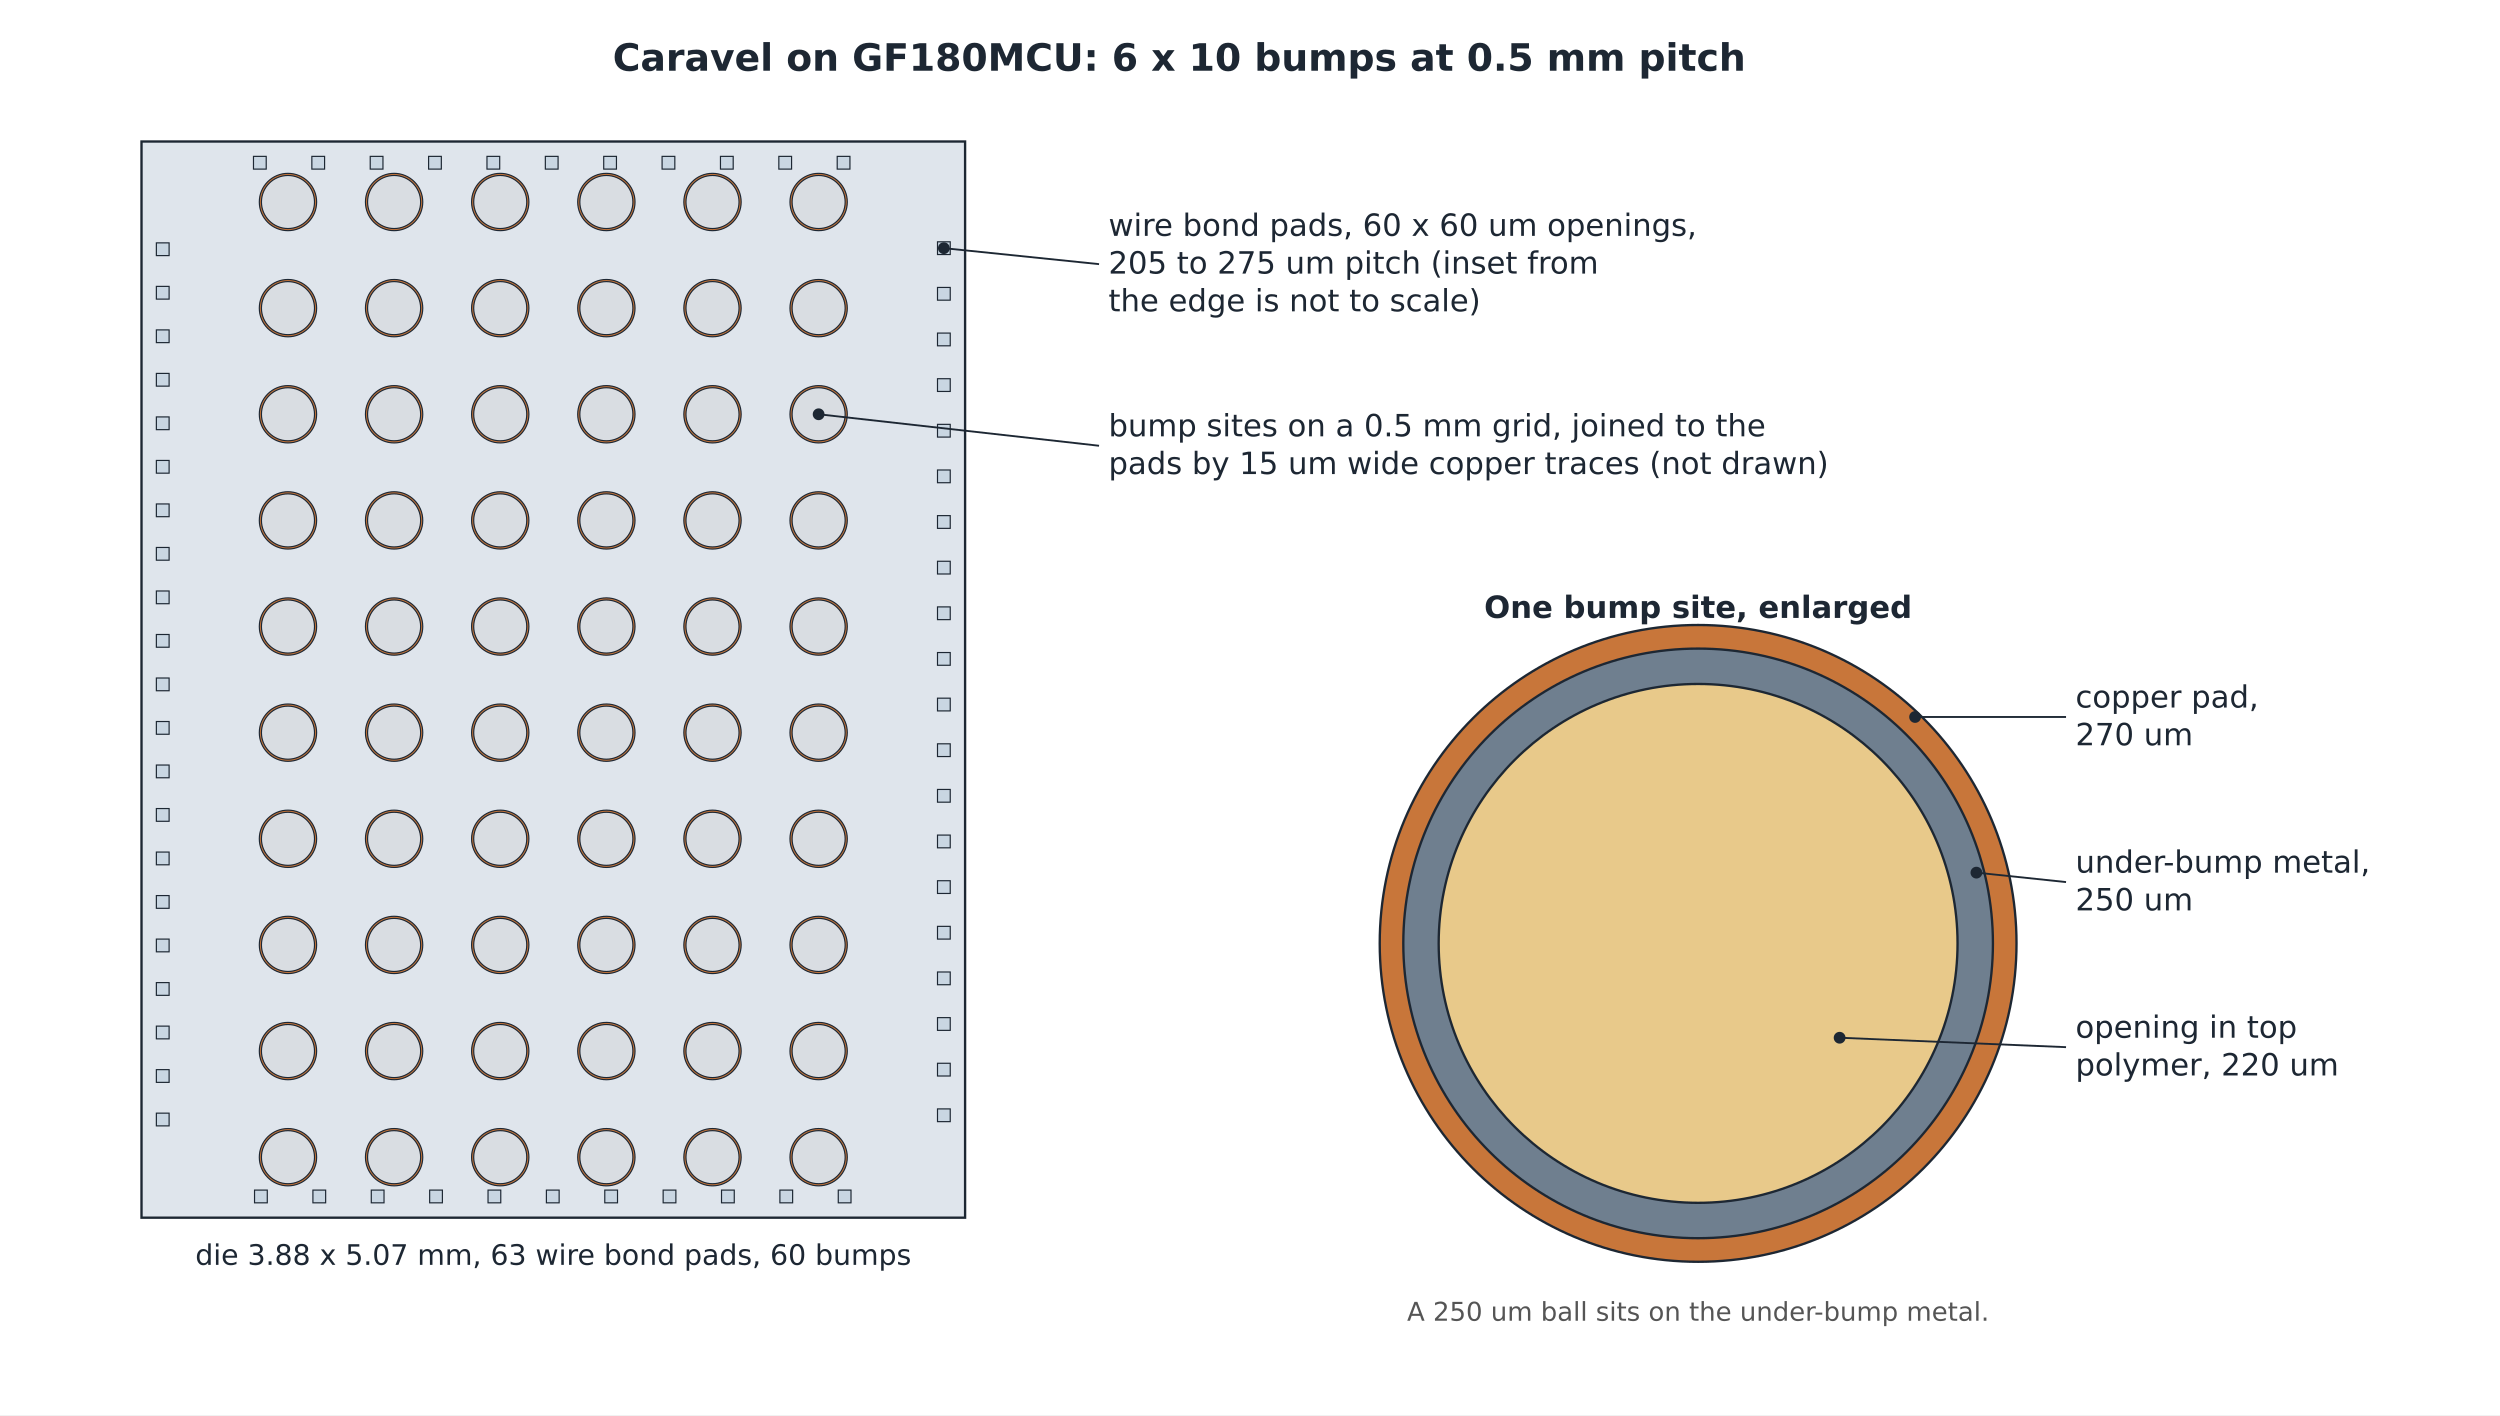
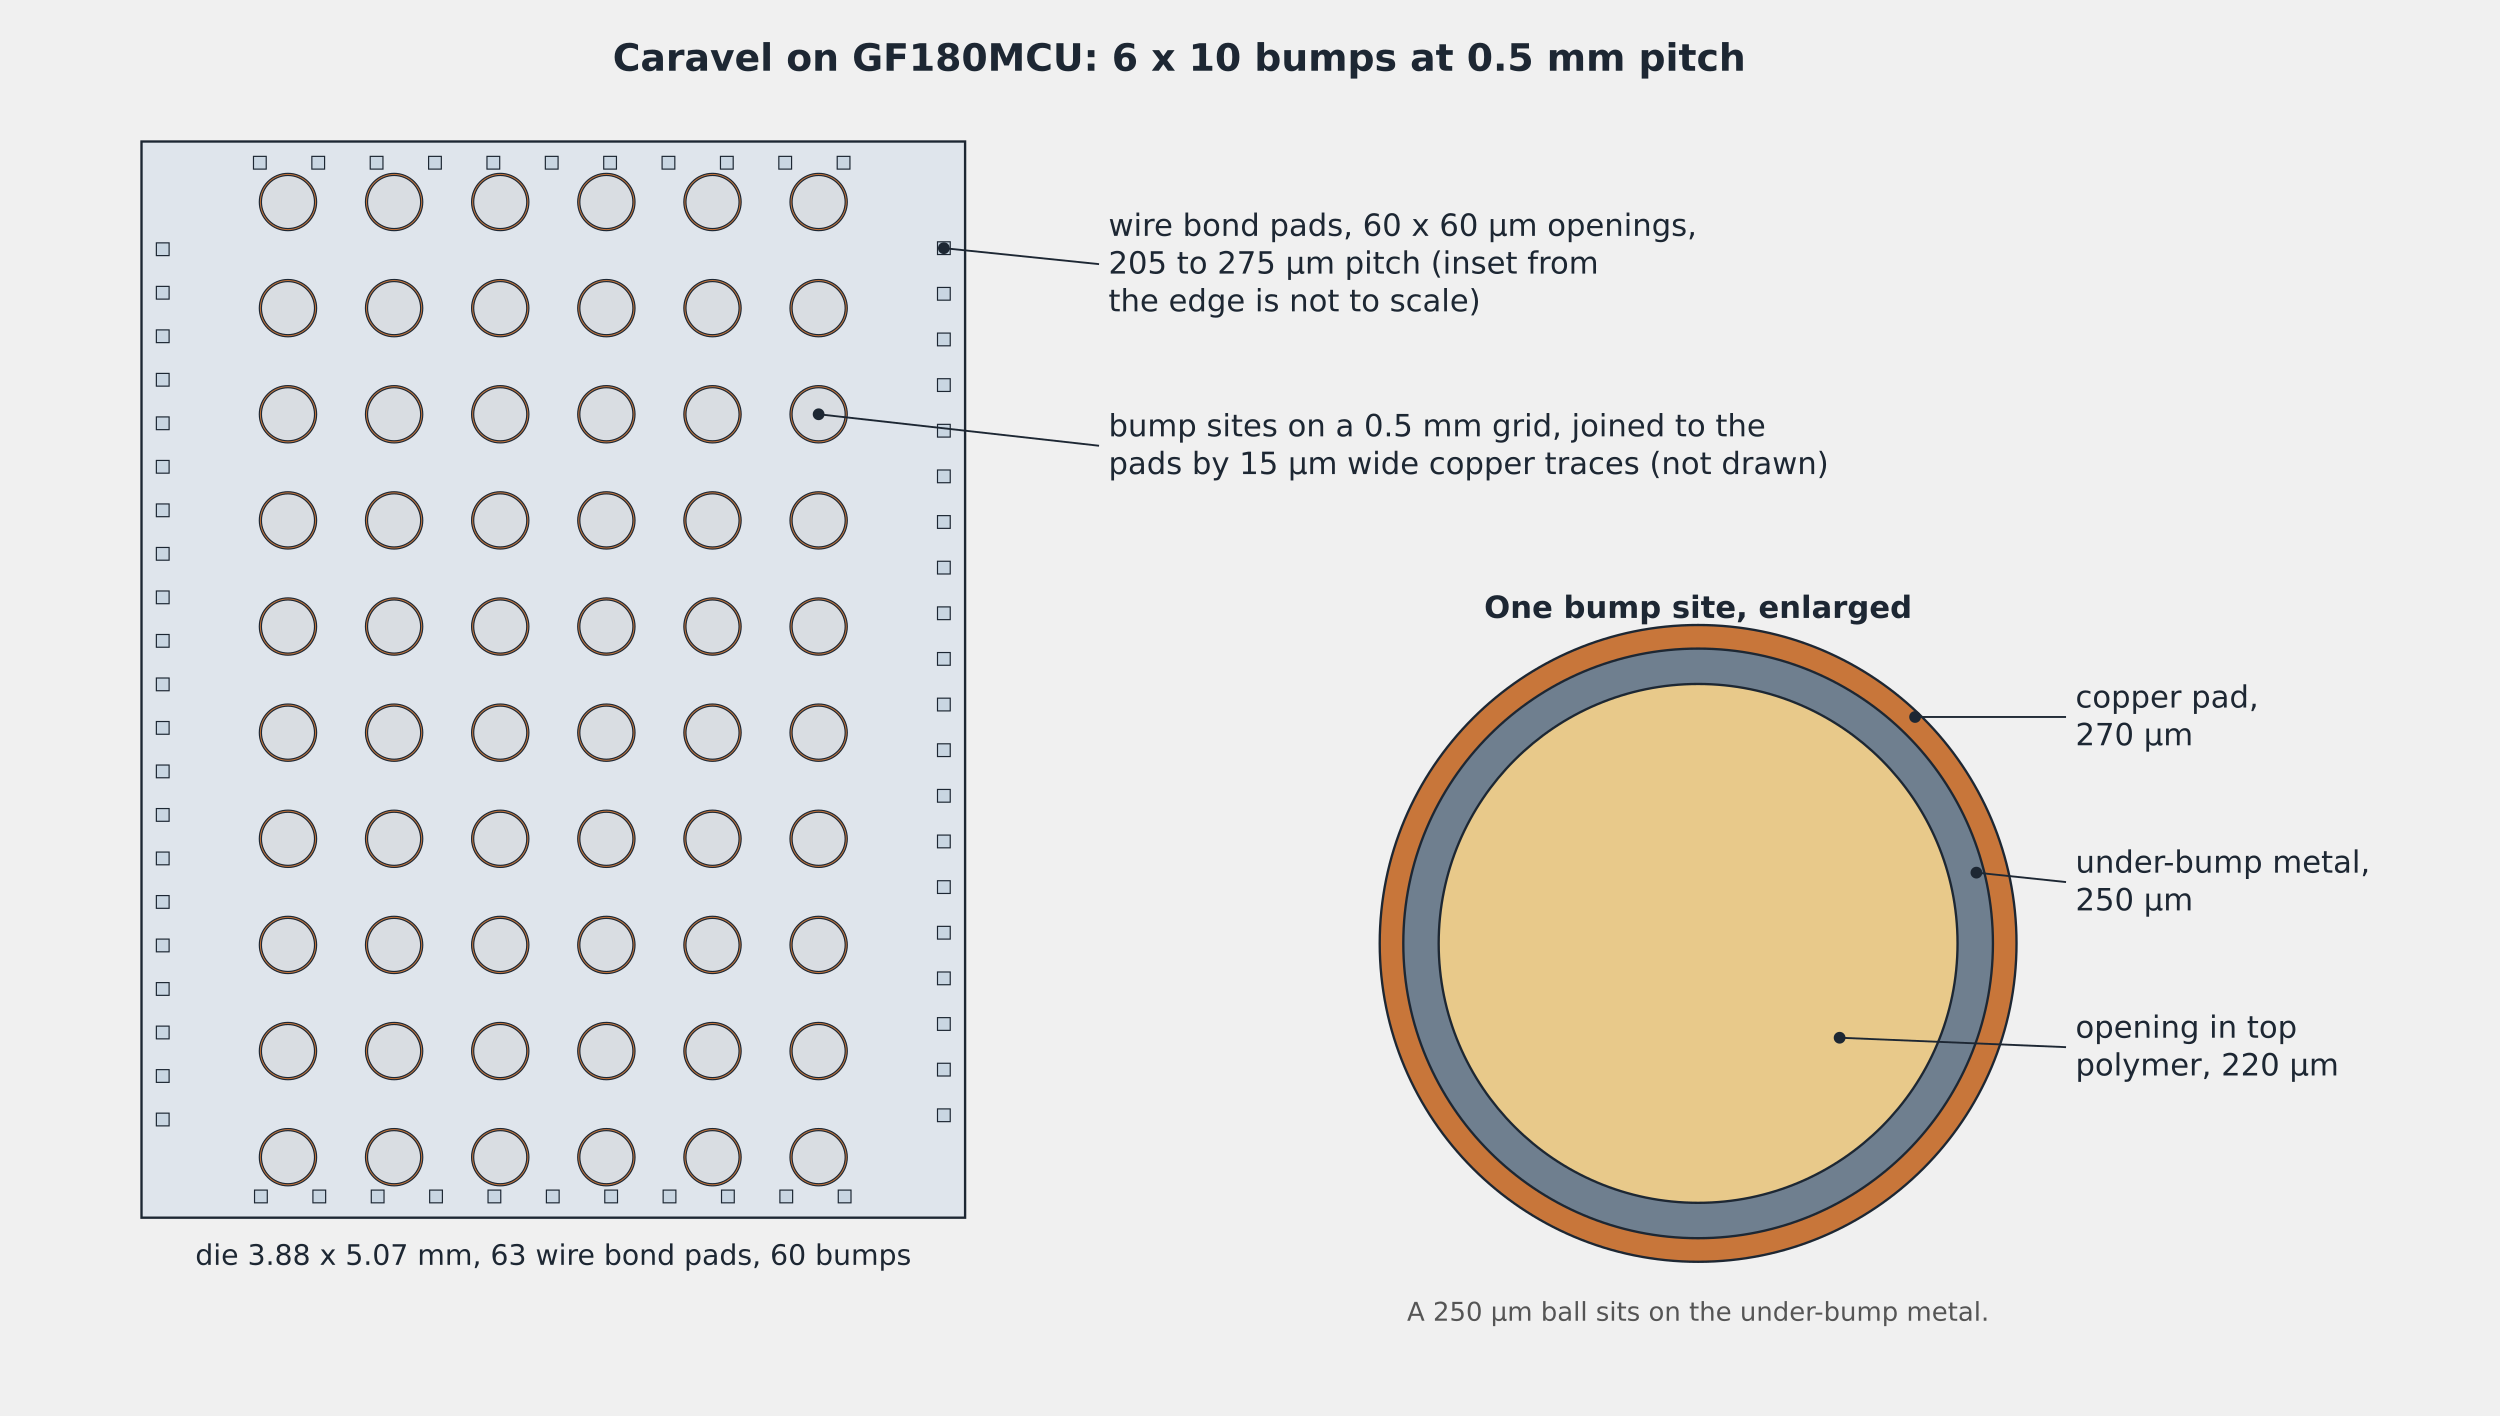
<svg xmlns="http://www.w3.org/2000/svg" viewBox="0 0 1060 600" width="1060" height="600" role="img" aria-label="Caravel bump layout from the open_pdks Micross generator">
  <defs>
    <marker id="arr" viewBox="0 0 10 10" refX="9" refY="5" markerWidth="7" markerHeight="7" orient="auto-start-reverse">
      <path d="M0,0 L10,5 L0,10 z" fill="#1d2733" />
    </marker>
  </defs>
-   <rect width="1060" height="600" fill="#ffffff" />
  <g transform="translate(0,0)">
    <text x="500" y="30" font-size="16" text-anchor="middle" fill="#1d2733" font-weight="bold" font-family="DejaVu Sans, Arial, Helvetica, sans-serif">Caravel on GF180MCU: 6 x 10 bumps at 0.5 mm pitch</text>
    <rect x="60" y="60" width="349.2" height="456.3" rx="0" fill="#dfe5ec" stroke="#1d2733" stroke-width="1" />
    <rect x="66.3" y="471.975" width="5.4" height="5.4" rx="0" fill="#c9d6e2" stroke="#1d2733" stroke-width="0.5" />
    <rect x="66.3" y="453.525" width="5.4" height="5.4" rx="0" fill="#c9d6e2" stroke="#1d2733" stroke-width="0.5" />
    <rect x="66.3" y="435.075" width="5.4" height="5.4" rx="0" fill="#c9d6e2" stroke="#1d2733" stroke-width="0.5" />
    <rect x="66.3" y="416.625" width="5.4" height="5.4" rx="0" fill="#c9d6e2" stroke="#1d2733" stroke-width="0.5" />
    <rect x="66.3" y="398.175" width="5.4" height="5.4" rx="0" fill="#c9d6e2" stroke="#1d2733" stroke-width="0.5" />
    <rect x="66.3" y="379.725" width="5.4" height="5.4" rx="0" fill="#c9d6e2" stroke="#1d2733" stroke-width="0.5" />
    <rect x="66.3" y="361.275" width="5.4" height="5.4" rx="0" fill="#c9d6e2" stroke="#1d2733" stroke-width="0.5" />
    <rect x="66.3" y="342.825" width="5.4" height="5.4" rx="0" fill="#c9d6e2" stroke="#1d2733" stroke-width="0.5" />
    <rect x="66.3" y="324.375" width="5.4" height="5.4" rx="0" fill="#c9d6e2" stroke="#1d2733" stroke-width="0.5" />
    <rect x="66.3" y="305.925" width="5.4" height="5.4" rx="0" fill="#c9d6e2" stroke="#1d2733" stroke-width="0.5" />
    <rect x="66.3" y="287.475" width="5.4" height="5.4" rx="0" fill="#c9d6e2" stroke="#1d2733" stroke-width="0.5" />
    <rect x="66.3" y="269.025" width="5.4" height="5.4" rx="0" fill="#c9d6e2" stroke="#1d2733" stroke-width="0.5" />
    <rect x="66.3" y="250.575" width="5.4" height="5.4" rx="0" fill="#c9d6e2" stroke="#1d2733" stroke-width="0.5" />
    <rect x="66.3" y="232.125" width="5.4" height="5.4" rx="0" fill="#c9d6e2" stroke="#1d2733" stroke-width="0.5" />
    <rect x="66.3" y="213.675" width="5.4" height="5.4" rx="0" fill="#c9d6e2" stroke="#1d2733" stroke-width="0.5" />
    <rect x="66.3" y="195.225" width="5.4" height="5.4" rx="0" fill="#c9d6e2" stroke="#1d2733" stroke-width="0.5" />
    <rect x="66.3" y="176.775" width="5.4" height="5.4" rx="0" fill="#c9d6e2" stroke="#1d2733" stroke-width="0.5" />
    <rect x="66.3" y="158.325" width="5.4" height="5.4" rx="0" fill="#c9d6e2" stroke="#1d2733" stroke-width="0.5" />
    <rect x="66.3" y="139.875" width="5.4" height="5.4" rx="0" fill="#c9d6e2" stroke="#1d2733" stroke-width="0.5" />
    <rect x="66.3" y="121.425" width="5.4" height="5.4" rx="0" fill="#c9d6e2" stroke="#1d2733" stroke-width="0.5" />
    <rect x="66.3" y="102.975" width="5.4" height="5.4" rx="0" fill="#c9d6e2" stroke="#1d2733" stroke-width="0.5" />
    <rect x="397.5" y="470.175" width="5.4" height="5.4" rx="0" fill="#c9d6e2" stroke="#1d2733" stroke-width="0.5" />
    <rect x="397.5" y="450.825" width="5.4" height="5.4" rx="0" fill="#c9d6e2" stroke="#1d2733" stroke-width="0.5" />
    <rect x="397.5" y="431.475" width="5.4" height="5.4" rx="0" fill="#c9d6e2" stroke="#1d2733" stroke-width="0.5" />
    <rect x="397.5" y="412.125" width="5.4" height="5.4" rx="0" fill="#c9d6e2" stroke="#1d2733" stroke-width="0.5" />
    <rect x="397.5" y="392.775" width="5.4" height="5.4" rx="0" fill="#c9d6e2" stroke="#1d2733" stroke-width="0.5" />
    <rect x="397.5" y="373.425" width="5.4" height="5.4" rx="0" fill="#c9d6e2" stroke="#1d2733" stroke-width="0.5" />
    <rect x="397.5" y="354.075" width="5.4" height="5.4" rx="0" fill="#c9d6e2" stroke="#1d2733" stroke-width="0.5" />
    <rect x="397.5" y="334.725" width="5.4" height="5.4" rx="0" fill="#c9d6e2" stroke="#1d2733" stroke-width="0.5" />
    <rect x="397.5" y="315.375" width="5.4" height="5.4" rx="0" fill="#c9d6e2" stroke="#1d2733" stroke-width="0.5" />
    <rect x="397.5" y="296.025" width="5.4" height="5.4" rx="0" fill="#c9d6e2" stroke="#1d2733" stroke-width="0.5" />
    <rect x="397.5" y="276.675" width="5.4" height="5.4" rx="0" fill="#c9d6e2" stroke="#1d2733" stroke-width="0.5" />
    <rect x="397.5" y="257.325" width="5.4" height="5.4" rx="0" fill="#c9d6e2" stroke="#1d2733" stroke-width="0.5" />
    <rect x="397.5" y="237.975" width="5.4" height="5.4" rx="0" fill="#c9d6e2" stroke="#1d2733" stroke-width="0.5" />
    <rect x="397.5" y="218.625" width="5.4" height="5.4" rx="0" fill="#c9d6e2" stroke="#1d2733" stroke-width="0.5" />
    <rect x="397.5" y="199.275" width="5.4" height="5.4" rx="0" fill="#c9d6e2" stroke="#1d2733" stroke-width="0.5" />
    <rect x="397.5" y="179.925" width="5.4" height="5.4" rx="0" fill="#c9d6e2" stroke="#1d2733" stroke-width="0.5" />
    <rect x="397.5" y="160.575" width="5.4" height="5.4" rx="0" fill="#c9d6e2" stroke="#1d2733" stroke-width="0.5" />
    <rect x="397.5" y="141.225" width="5.4" height="5.4" rx="0" fill="#c9d6e2" stroke="#1d2733" stroke-width="0.5" />
    <rect x="397.5" y="121.875" width="5.4" height="5.4" rx="0" fill="#c9d6e2" stroke="#1d2733" stroke-width="0.5" />
    <rect x="397.5" y="102.525" width="5.4" height="5.4" rx="0" fill="#c9d6e2" stroke="#1d2733" stroke-width="0.5" />
    <rect x="107.925" y="504.6" width="5.4" height="5.4" rx="0" fill="#c9d6e2" stroke="#1d2733" stroke-width="0.5" />
    <rect x="107.475" y="66.3" width="5.4" height="5.4" rx="0" fill="#c9d6e2" stroke="#1d2733" stroke-width="0.5" />
    <rect x="132.675" y="504.6" width="5.4" height="5.4" rx="0" fill="#c9d6e2" stroke="#1d2733" stroke-width="0.5" />
    <rect x="132.225" y="66.3" width="5.4" height="5.4" rx="0" fill="#c9d6e2" stroke="#1d2733" stroke-width="0.5" />
    <rect x="157.425" y="504.6" width="5.4" height="5.4" rx="0" fill="#c9d6e2" stroke="#1d2733" stroke-width="0.5" />
    <rect x="156.975" y="66.3" width="5.4" height="5.4" rx="0" fill="#c9d6e2" stroke="#1d2733" stroke-width="0.5" />
    <rect x="182.175" y="504.6" width="5.4" height="5.4" rx="0" fill="#c9d6e2" stroke="#1d2733" stroke-width="0.5" />
    <rect x="181.725" y="66.3" width="5.4" height="5.4" rx="0" fill="#c9d6e2" stroke="#1d2733" stroke-width="0.5" />
    <rect x="206.925" y="504.6" width="5.4" height="5.4" rx="0" fill="#c9d6e2" stroke="#1d2733" stroke-width="0.5" />
    <rect x="206.475" y="66.3" width="5.4" height="5.4" rx="0" fill="#c9d6e2" stroke="#1d2733" stroke-width="0.5" />
    <rect x="231.675" y="504.6" width="5.4" height="5.4" rx="0" fill="#c9d6e2" stroke="#1d2733" stroke-width="0.5" />
    <rect x="231.225" y="66.3" width="5.4" height="5.4" rx="0" fill="#c9d6e2" stroke="#1d2733" stroke-width="0.5" />
    <rect x="256.425" y="504.6" width="5.4" height="5.4" rx="0" fill="#c9d6e2" stroke="#1d2733" stroke-width="0.5" />
    <rect x="255.975" y="66.3" width="5.4" height="5.4" rx="0" fill="#c9d6e2" stroke="#1d2733" stroke-width="0.5" />
    <rect x="281.175" y="504.6" width="5.4" height="5.4" rx="0" fill="#c9d6e2" stroke="#1d2733" stroke-width="0.5" />
    <rect x="280.725" y="66.3" width="5.4" height="5.4" rx="0" fill="#c9d6e2" stroke="#1d2733" stroke-width="0.5" />
    <rect x="305.925" y="504.6" width="5.4" height="5.4" rx="0" fill="#c9d6e2" stroke="#1d2733" stroke-width="0.5" />
    <rect x="305.475" y="66.3" width="5.4" height="5.4" rx="0" fill="#c9d6e2" stroke="#1d2733" stroke-width="0.5" />
    <rect x="330.675" y="504.6" width="5.4" height="5.4" rx="0" fill="#c9d6e2" stroke="#1d2733" stroke-width="0.5" />
    <rect x="330.225" y="66.3" width="5.4" height="5.4" rx="0" fill="#c9d6e2" stroke="#1d2733" stroke-width="0.5" />
    <rect x="355.425" y="504.6" width="5.4" height="5.4" rx="0" fill="#c9d6e2" stroke="#1d2733" stroke-width="0.5" />
    <rect x="354.975" y="66.3" width="5.4" height="5.4" rx="0" fill="#c9d6e2" stroke="#1d2733" stroke-width="0.5" />
    <circle cx="122.1" cy="490.65" r="12.15" fill="#c8763a" stroke="#1d2733" stroke-width="0.5" />
    <circle cx="122.1" cy="490.65" r="11.25" fill="#d9dde2" stroke="#1d2733" stroke-width="0.5" />
    <circle cx="122.1" cy="445.65" r="12.15" fill="#c8763a" stroke="#1d2733" stroke-width="0.5" />
    <circle cx="122.1" cy="445.65" r="11.25" fill="#d9dde2" stroke="#1d2733" stroke-width="0.5" />
    <circle cx="122.1" cy="400.65" r="12.15" fill="#c8763a" stroke="#1d2733" stroke-width="0.5" />
    <circle cx="122.1" cy="400.65" r="11.25" fill="#d9dde2" stroke="#1d2733" stroke-width="0.5" />
    <circle cx="122.1" cy="355.65" r="12.15" fill="#c8763a" stroke="#1d2733" stroke-width="0.5" />
    <circle cx="122.1" cy="355.65" r="11.25" fill="#d9dde2" stroke="#1d2733" stroke-width="0.5" />
    <circle cx="122.1" cy="310.65" r="12.15" fill="#c8763a" stroke="#1d2733" stroke-width="0.5" />
    <circle cx="122.1" cy="310.65" r="11.25" fill="#d9dde2" stroke="#1d2733" stroke-width="0.5" />
    <circle cx="122.1" cy="265.65" r="12.15" fill="#c8763a" stroke="#1d2733" stroke-width="0.5" />
    <circle cx="122.1" cy="265.65" r="11.25" fill="#d9dde2" stroke="#1d2733" stroke-width="0.5" />
    <circle cx="122.1" cy="220.65" r="12.15" fill="#c8763a" stroke="#1d2733" stroke-width="0.5" />
    <circle cx="122.1" cy="220.65" r="11.25" fill="#d9dde2" stroke="#1d2733" stroke-width="0.5" />
    <circle cx="122.1" cy="175.65" r="12.15" fill="#c8763a" stroke="#1d2733" stroke-width="0.5" />
    <circle cx="122.1" cy="175.65" r="11.25" fill="#d9dde2" stroke="#1d2733" stroke-width="0.5" />
    <circle cx="122.1" cy="130.65" r="12.15" fill="#c8763a" stroke="#1d2733" stroke-width="0.5" />
    <circle cx="122.1" cy="130.65" r="11.25" fill="#d9dde2" stroke="#1d2733" stroke-width="0.5" />
    <circle cx="122.1" cy="85.65" r="12.15" fill="#c8763a" stroke="#1d2733" stroke-width="0.5" />
    <circle cx="122.1" cy="85.65" r="11.25" fill="#d9dde2" stroke="#1d2733" stroke-width="0.5" />
    <circle cx="167.1" cy="490.65" r="12.15" fill="#c8763a" stroke="#1d2733" stroke-width="0.5" />
    <circle cx="167.1" cy="490.65" r="11.25" fill="#d9dde2" stroke="#1d2733" stroke-width="0.5" />
    <circle cx="167.1" cy="445.65" r="12.15" fill="#c8763a" stroke="#1d2733" stroke-width="0.5" />
    <circle cx="167.1" cy="445.65" r="11.25" fill="#d9dde2" stroke="#1d2733" stroke-width="0.5" />
    <circle cx="167.1" cy="400.65" r="12.15" fill="#c8763a" stroke="#1d2733" stroke-width="0.5" />
    <circle cx="167.1" cy="400.65" r="11.25" fill="#d9dde2" stroke="#1d2733" stroke-width="0.5" />
    <circle cx="167.1" cy="355.65" r="12.15" fill="#c8763a" stroke="#1d2733" stroke-width="0.5" />
    <circle cx="167.1" cy="355.65" r="11.25" fill="#d9dde2" stroke="#1d2733" stroke-width="0.5" />
    <circle cx="167.1" cy="310.65" r="12.15" fill="#c8763a" stroke="#1d2733" stroke-width="0.5" />
    <circle cx="167.1" cy="310.65" r="11.25" fill="#d9dde2" stroke="#1d2733" stroke-width="0.5" />
    <circle cx="167.1" cy="265.65" r="12.15" fill="#c8763a" stroke="#1d2733" stroke-width="0.5" />
    <circle cx="167.1" cy="265.65" r="11.25" fill="#d9dde2" stroke="#1d2733" stroke-width="0.5" />
    <circle cx="167.1" cy="220.65" r="12.15" fill="#c8763a" stroke="#1d2733" stroke-width="0.5" />
    <circle cx="167.1" cy="220.65" r="11.25" fill="#d9dde2" stroke="#1d2733" stroke-width="0.5" />
    <circle cx="167.1" cy="175.65" r="12.15" fill="#c8763a" stroke="#1d2733" stroke-width="0.5" />
    <circle cx="167.1" cy="175.65" r="11.25" fill="#d9dde2" stroke="#1d2733" stroke-width="0.5" />
    <circle cx="167.1" cy="130.65" r="12.15" fill="#c8763a" stroke="#1d2733" stroke-width="0.5" />
    <circle cx="167.1" cy="130.65" r="11.25" fill="#d9dde2" stroke="#1d2733" stroke-width="0.5" />
    <circle cx="167.1" cy="85.65" r="12.15" fill="#c8763a" stroke="#1d2733" stroke-width="0.5" />
    <circle cx="167.1" cy="85.65" r="11.25" fill="#d9dde2" stroke="#1d2733" stroke-width="0.5" />
    <circle cx="212.1" cy="490.65" r="12.15" fill="#c8763a" stroke="#1d2733" stroke-width="0.5" />
    <circle cx="212.1" cy="490.65" r="11.25" fill="#d9dde2" stroke="#1d2733" stroke-width="0.5" />
    <circle cx="212.1" cy="445.65" r="12.15" fill="#c8763a" stroke="#1d2733" stroke-width="0.5" />
    <circle cx="212.1" cy="445.65" r="11.25" fill="#d9dde2" stroke="#1d2733" stroke-width="0.5" />
    <circle cx="212.1" cy="400.65" r="12.15" fill="#c8763a" stroke="#1d2733" stroke-width="0.5" />
    <circle cx="212.1" cy="400.65" r="11.25" fill="#d9dde2" stroke="#1d2733" stroke-width="0.5" />
    <circle cx="212.1" cy="355.65" r="12.15" fill="#c8763a" stroke="#1d2733" stroke-width="0.5" />
    <circle cx="212.1" cy="355.65" r="11.25" fill="#d9dde2" stroke="#1d2733" stroke-width="0.5" />
    <circle cx="212.1" cy="310.65" r="12.15" fill="#c8763a" stroke="#1d2733" stroke-width="0.5" />
    <circle cx="212.1" cy="310.65" r="11.25" fill="#d9dde2" stroke="#1d2733" stroke-width="0.5" />
    <circle cx="212.1" cy="265.65" r="12.15" fill="#c8763a" stroke="#1d2733" stroke-width="0.5" />
    <circle cx="212.1" cy="265.65" r="11.25" fill="#d9dde2" stroke="#1d2733" stroke-width="0.5" />
    <circle cx="212.1" cy="220.65" r="12.15" fill="#c8763a" stroke="#1d2733" stroke-width="0.5" />
    <circle cx="212.1" cy="220.65" r="11.25" fill="#d9dde2" stroke="#1d2733" stroke-width="0.5" />
    <circle cx="212.1" cy="175.65" r="12.15" fill="#c8763a" stroke="#1d2733" stroke-width="0.5" />
    <circle cx="212.1" cy="175.65" r="11.25" fill="#d9dde2" stroke="#1d2733" stroke-width="0.5" />
    <circle cx="212.1" cy="130.65" r="12.15" fill="#c8763a" stroke="#1d2733" stroke-width="0.5" />
    <circle cx="212.1" cy="130.65" r="11.25" fill="#d9dde2" stroke="#1d2733" stroke-width="0.5" />
    <circle cx="212.1" cy="85.65" r="12.15" fill="#c8763a" stroke="#1d2733" stroke-width="0.5" />
    <circle cx="212.1" cy="85.65" r="11.25" fill="#d9dde2" stroke="#1d2733" stroke-width="0.5" />
    <circle cx="257.1" cy="490.65" r="12.15" fill="#c8763a" stroke="#1d2733" stroke-width="0.5" />
    <circle cx="257.1" cy="490.65" r="11.25" fill="#d9dde2" stroke="#1d2733" stroke-width="0.5" />
    <circle cx="257.1" cy="445.65" r="12.15" fill="#c8763a" stroke="#1d2733" stroke-width="0.5" />
    <circle cx="257.1" cy="445.65" r="11.25" fill="#d9dde2" stroke="#1d2733" stroke-width="0.5" />
    <circle cx="257.1" cy="400.65" r="12.15" fill="#c8763a" stroke="#1d2733" stroke-width="0.5" />
    <circle cx="257.1" cy="400.65" r="11.25" fill="#d9dde2" stroke="#1d2733" stroke-width="0.5" />
    <circle cx="257.1" cy="355.65" r="12.15" fill="#c8763a" stroke="#1d2733" stroke-width="0.5" />
    <circle cx="257.1" cy="355.65" r="11.25" fill="#d9dde2" stroke="#1d2733" stroke-width="0.5" />
    <circle cx="257.1" cy="310.65" r="12.15" fill="#c8763a" stroke="#1d2733" stroke-width="0.5" />
    <circle cx="257.1" cy="310.65" r="11.25" fill="#d9dde2" stroke="#1d2733" stroke-width="0.5" />
    <circle cx="257.1" cy="265.65" r="12.15" fill="#c8763a" stroke="#1d2733" stroke-width="0.5" />
    <circle cx="257.1" cy="265.65" r="11.25" fill="#d9dde2" stroke="#1d2733" stroke-width="0.5" />
    <circle cx="257.1" cy="220.65" r="12.15" fill="#c8763a" stroke="#1d2733" stroke-width="0.5" />
    <circle cx="257.1" cy="220.65" r="11.25" fill="#d9dde2" stroke="#1d2733" stroke-width="0.5" />
    <circle cx="257.1" cy="175.65" r="12.15" fill="#c8763a" stroke="#1d2733" stroke-width="0.5" />
    <circle cx="257.1" cy="175.65" r="11.25" fill="#d9dde2" stroke="#1d2733" stroke-width="0.5" />
    <circle cx="257.1" cy="130.65" r="12.15" fill="#c8763a" stroke="#1d2733" stroke-width="0.5" />
    <circle cx="257.1" cy="130.65" r="11.25" fill="#d9dde2" stroke="#1d2733" stroke-width="0.5" />
    <circle cx="257.1" cy="85.65" r="12.15" fill="#c8763a" stroke="#1d2733" stroke-width="0.5" />
    <circle cx="257.1" cy="85.65" r="11.25" fill="#d9dde2" stroke="#1d2733" stroke-width="0.5" />
    <circle cx="302.1" cy="490.65" r="12.15" fill="#c8763a" stroke="#1d2733" stroke-width="0.5" />
    <circle cx="302.1" cy="490.65" r="11.25" fill="#d9dde2" stroke="#1d2733" stroke-width="0.5" />
    <circle cx="302.1" cy="445.65" r="12.15" fill="#c8763a" stroke="#1d2733" stroke-width="0.5" />
    <circle cx="302.1" cy="445.65" r="11.25" fill="#d9dde2" stroke="#1d2733" stroke-width="0.5" />
    <circle cx="302.1" cy="400.65" r="12.15" fill="#c8763a" stroke="#1d2733" stroke-width="0.5" />
    <circle cx="302.1" cy="400.65" r="11.25" fill="#d9dde2" stroke="#1d2733" stroke-width="0.5" />
    <circle cx="302.1" cy="355.65" r="12.15" fill="#c8763a" stroke="#1d2733" stroke-width="0.5" />
    <circle cx="302.1" cy="355.65" r="11.25" fill="#d9dde2" stroke="#1d2733" stroke-width="0.5" />
    <circle cx="302.1" cy="310.65" r="12.15" fill="#c8763a" stroke="#1d2733" stroke-width="0.5" />
    <circle cx="302.1" cy="310.65" r="11.25" fill="#d9dde2" stroke="#1d2733" stroke-width="0.5" />
    <circle cx="302.1" cy="265.65" r="12.15" fill="#c8763a" stroke="#1d2733" stroke-width="0.5" />
    <circle cx="302.1" cy="265.65" r="11.25" fill="#d9dde2" stroke="#1d2733" stroke-width="0.5" />
    <circle cx="302.1" cy="220.65" r="12.15" fill="#c8763a" stroke="#1d2733" stroke-width="0.5" />
    <circle cx="302.1" cy="220.65" r="11.25" fill="#d9dde2" stroke="#1d2733" stroke-width="0.5" />
    <circle cx="302.1" cy="175.65" r="12.15" fill="#c8763a" stroke="#1d2733" stroke-width="0.5" />
    <circle cx="302.1" cy="175.65" r="11.25" fill="#d9dde2" stroke="#1d2733" stroke-width="0.5" />
    <circle cx="302.1" cy="130.65" r="12.15" fill="#c8763a" stroke="#1d2733" stroke-width="0.5" />
    <circle cx="302.1" cy="130.65" r="11.25" fill="#d9dde2" stroke="#1d2733" stroke-width="0.5" />
    <circle cx="302.1" cy="85.65" r="12.15" fill="#c8763a" stroke="#1d2733" stroke-width="0.5" />
    <circle cx="302.1" cy="85.65" r="11.25" fill="#d9dde2" stroke="#1d2733" stroke-width="0.5" />
    <circle cx="347.1" cy="490.65" r="12.15" fill="#c8763a" stroke="#1d2733" stroke-width="0.5" />
    <circle cx="347.1" cy="490.65" r="11.25" fill="#d9dde2" stroke="#1d2733" stroke-width="0.5" />
    <circle cx="347.1" cy="445.65" r="12.15" fill="#c8763a" stroke="#1d2733" stroke-width="0.5" />
    <circle cx="347.1" cy="445.65" r="11.25" fill="#d9dde2" stroke="#1d2733" stroke-width="0.5" />
    <circle cx="347.1" cy="400.65" r="12.15" fill="#c8763a" stroke="#1d2733" stroke-width="0.5" />
    <circle cx="347.1" cy="400.65" r="11.25" fill="#d9dde2" stroke="#1d2733" stroke-width="0.5" />
    <circle cx="347.1" cy="355.65" r="12.15" fill="#c8763a" stroke="#1d2733" stroke-width="0.5" />
    <circle cx="347.1" cy="355.65" r="11.25" fill="#d9dde2" stroke="#1d2733" stroke-width="0.5" />
    <circle cx="347.1" cy="310.65" r="12.15" fill="#c8763a" stroke="#1d2733" stroke-width="0.5" />
    <circle cx="347.1" cy="310.65" r="11.25" fill="#d9dde2" stroke="#1d2733" stroke-width="0.5" />
    <circle cx="347.1" cy="265.65" r="12.15" fill="#c8763a" stroke="#1d2733" stroke-width="0.5" />
    <circle cx="347.1" cy="265.65" r="11.25" fill="#d9dde2" stroke="#1d2733" stroke-width="0.5" />
    <circle cx="347.1" cy="220.65" r="12.15" fill="#c8763a" stroke="#1d2733" stroke-width="0.5" />
    <circle cx="347.1" cy="220.65" r="11.25" fill="#d9dde2" stroke="#1d2733" stroke-width="0.5" />
    <circle cx="347.1" cy="175.65" r="12.15" fill="#c8763a" stroke="#1d2733" stroke-width="0.5" />
    <circle cx="347.1" cy="175.65" r="11.25" fill="#d9dde2" stroke="#1d2733" stroke-width="0.5" />
    <circle cx="347.1" cy="130.65" r="12.15" fill="#c8763a" stroke="#1d2733" stroke-width="0.5" />
    <circle cx="347.1" cy="130.65" r="11.25" fill="#d9dde2" stroke="#1d2733" stroke-width="0.5" />
    <circle cx="347.1" cy="85.65" r="12.15" fill="#c8763a" stroke="#1d2733" stroke-width="0.5" />
    <circle cx="347.1" cy="85.65" r="11.25" fill="#d9dde2" stroke="#1d2733" stroke-width="0.5" />
    <text x="234.6" y="536.3" font-size="12" text-anchor="middle" fill="#1d2733" font-weight="normal" font-family="DejaVu Sans, Arial, Helvetica, sans-serif">die 3.88 x 5.07 mm, 63 wire bond pads, 60 bumps</text>
    <line x1="466" y1="112" x2="400.2" y2="105.225" stroke="#1d2733" stroke-width="0.8" />
    <circle cx="400.2" cy="105.225" r="2" fill="#1d2733" stroke="#1d2733" stroke-width="1" />
-     <text x="470" y="100" font-size="13" text-anchor="start" fill="#1d2733" font-weight="normal" font-family="DejaVu Sans, Arial, Helvetica, sans-serif">wire bond pads, 60 x 60 um openings,</text>
-     <text x="470" y="116" font-size="13" text-anchor="start" fill="#1d2733" font-weight="normal" font-family="DejaVu Sans, Arial, Helvetica, sans-serif">205 to 275 um pitch (inset from</text>
+     <text x="470" y="100" font-size="13" text-anchor="start" fill="#1d2733" font-weight="normal" font-family="DejaVu Sans, Arial, Helvetica, sans-serif">wire bond pads, 60 x 60 µm openings,</text>
+     <text x="470" y="116" font-size="13" text-anchor="start" fill="#1d2733" font-weight="normal" font-family="DejaVu Sans, Arial, Helvetica, sans-serif">205 to 275 µm pitch (inset from</text>
    <text x="470" y="132" font-size="13" text-anchor="start" fill="#1d2733" font-weight="normal" font-family="DejaVu Sans, Arial, Helvetica, sans-serif">the edge is not to scale)</text>
    <line x1="466" y1="189" x2="347.1" y2="175.65" stroke="#1d2733" stroke-width="0.8" />
    <circle cx="347.1" cy="175.65" r="2" fill="#1d2733" stroke="#1d2733" stroke-width="1" />
    <text x="470" y="185" font-size="13" text-anchor="start" fill="#1d2733" font-weight="normal" font-family="DejaVu Sans, Arial, Helvetica, sans-serif">bump sites on a 0.5 mm grid, joined to the</text>
-     <text x="470" y="201" font-size="13" text-anchor="start" fill="#1d2733" font-weight="normal" font-family="DejaVu Sans, Arial, Helvetica, sans-serif">pads by 15 um wide copper traces (not drawn)</text>
+     <text x="470" y="201" font-size="13" text-anchor="start" fill="#1d2733" font-weight="normal" font-family="DejaVu Sans, Arial, Helvetica, sans-serif">pads by 15 µm wide copper traces (not drawn)</text>
    <text x="720" y="262" font-size="13" text-anchor="middle" fill="#1d2733" font-weight="bold" font-family="DejaVu Sans, Arial, Helvetica, sans-serif">One bump site, enlarged</text>
    <circle cx="720" cy="400" r="135" fill="#c8763a" stroke="#1d2733" stroke-width="1" />
    <circle cx="720" cy="400" r="125" fill="#6f7f8f" stroke="#1d2733" stroke-width="1" />
    <circle cx="720" cy="400" r="110" fill="#e8c98a" stroke="#1d2733" stroke-width="1" />
    <line x1="876" y1="304" x2="812" y2="304" stroke="#1d2733" stroke-width="0.8" />
    <circle cx="812" cy="304" r="2" fill="#1d2733" stroke="#1d2733" stroke-width="1" />
    <text x="880" y="300" font-size="13" text-anchor="start" fill="#1d2733" font-weight="normal" font-family="DejaVu Sans, Arial, Helvetica, sans-serif">copper pad,</text>
-     <text x="880" y="316" font-size="13" text-anchor="start" fill="#1d2733" font-weight="normal" font-family="DejaVu Sans, Arial, Helvetica, sans-serif">270 um</text>
+     <text x="880" y="316" font-size="13" text-anchor="start" fill="#1d2733" font-weight="normal" font-family="DejaVu Sans, Arial, Helvetica, sans-serif">270 µm</text>
    <line x1="876" y1="374" x2="838" y2="370" stroke="#1d2733" stroke-width="0.8" />
    <circle cx="838" cy="370" r="2" fill="#1d2733" stroke="#1d2733" stroke-width="1" />
    <text x="880" y="370" font-size="13" text-anchor="start" fill="#1d2733" font-weight="normal" font-family="DejaVu Sans, Arial, Helvetica, sans-serif">under-bump metal,</text>
-     <text x="880" y="386" font-size="13" text-anchor="start" fill="#1d2733" font-weight="normal" font-family="DejaVu Sans, Arial, Helvetica, sans-serif">250 um</text>
+     <text x="880" y="386" font-size="13" text-anchor="start" fill="#1d2733" font-weight="normal" font-family="DejaVu Sans, Arial, Helvetica, sans-serif">250 µm</text>
    <line x1="876" y1="444" x2="780" y2="440" stroke="#1d2733" stroke-width="0.8" />
    <circle cx="780" cy="440" r="2" fill="#1d2733" stroke="#1d2733" stroke-width="1" />
    <text x="880" y="440" font-size="13" text-anchor="start" fill="#1d2733" font-weight="normal" font-family="DejaVu Sans, Arial, Helvetica, sans-serif">opening in top</text>
-     <text x="880" y="456" font-size="13" text-anchor="start" fill="#1d2733" font-weight="normal" font-family="DejaVu Sans, Arial, Helvetica, sans-serif">polymer, 220 um</text>
-     <text x="720" y="560" font-size="11" text-anchor="middle" fill="#555555" font-weight="normal" font-family="DejaVu Sans, Arial, Helvetica, sans-serif">A 250 um ball sits on the under-bump metal.</text>
+     <text x="880" y="456" font-size="13" text-anchor="start" fill="#1d2733" font-weight="normal" font-family="DejaVu Sans, Arial, Helvetica, sans-serif">polymer, 220 µm</text>
+     <text x="720" y="560" font-size="11" text-anchor="middle" fill="#555555" font-weight="normal" font-family="DejaVu Sans, Arial, Helvetica, sans-serif">A 250 µm ball sits on the under-bump metal.</text>
  </g>
</svg>
